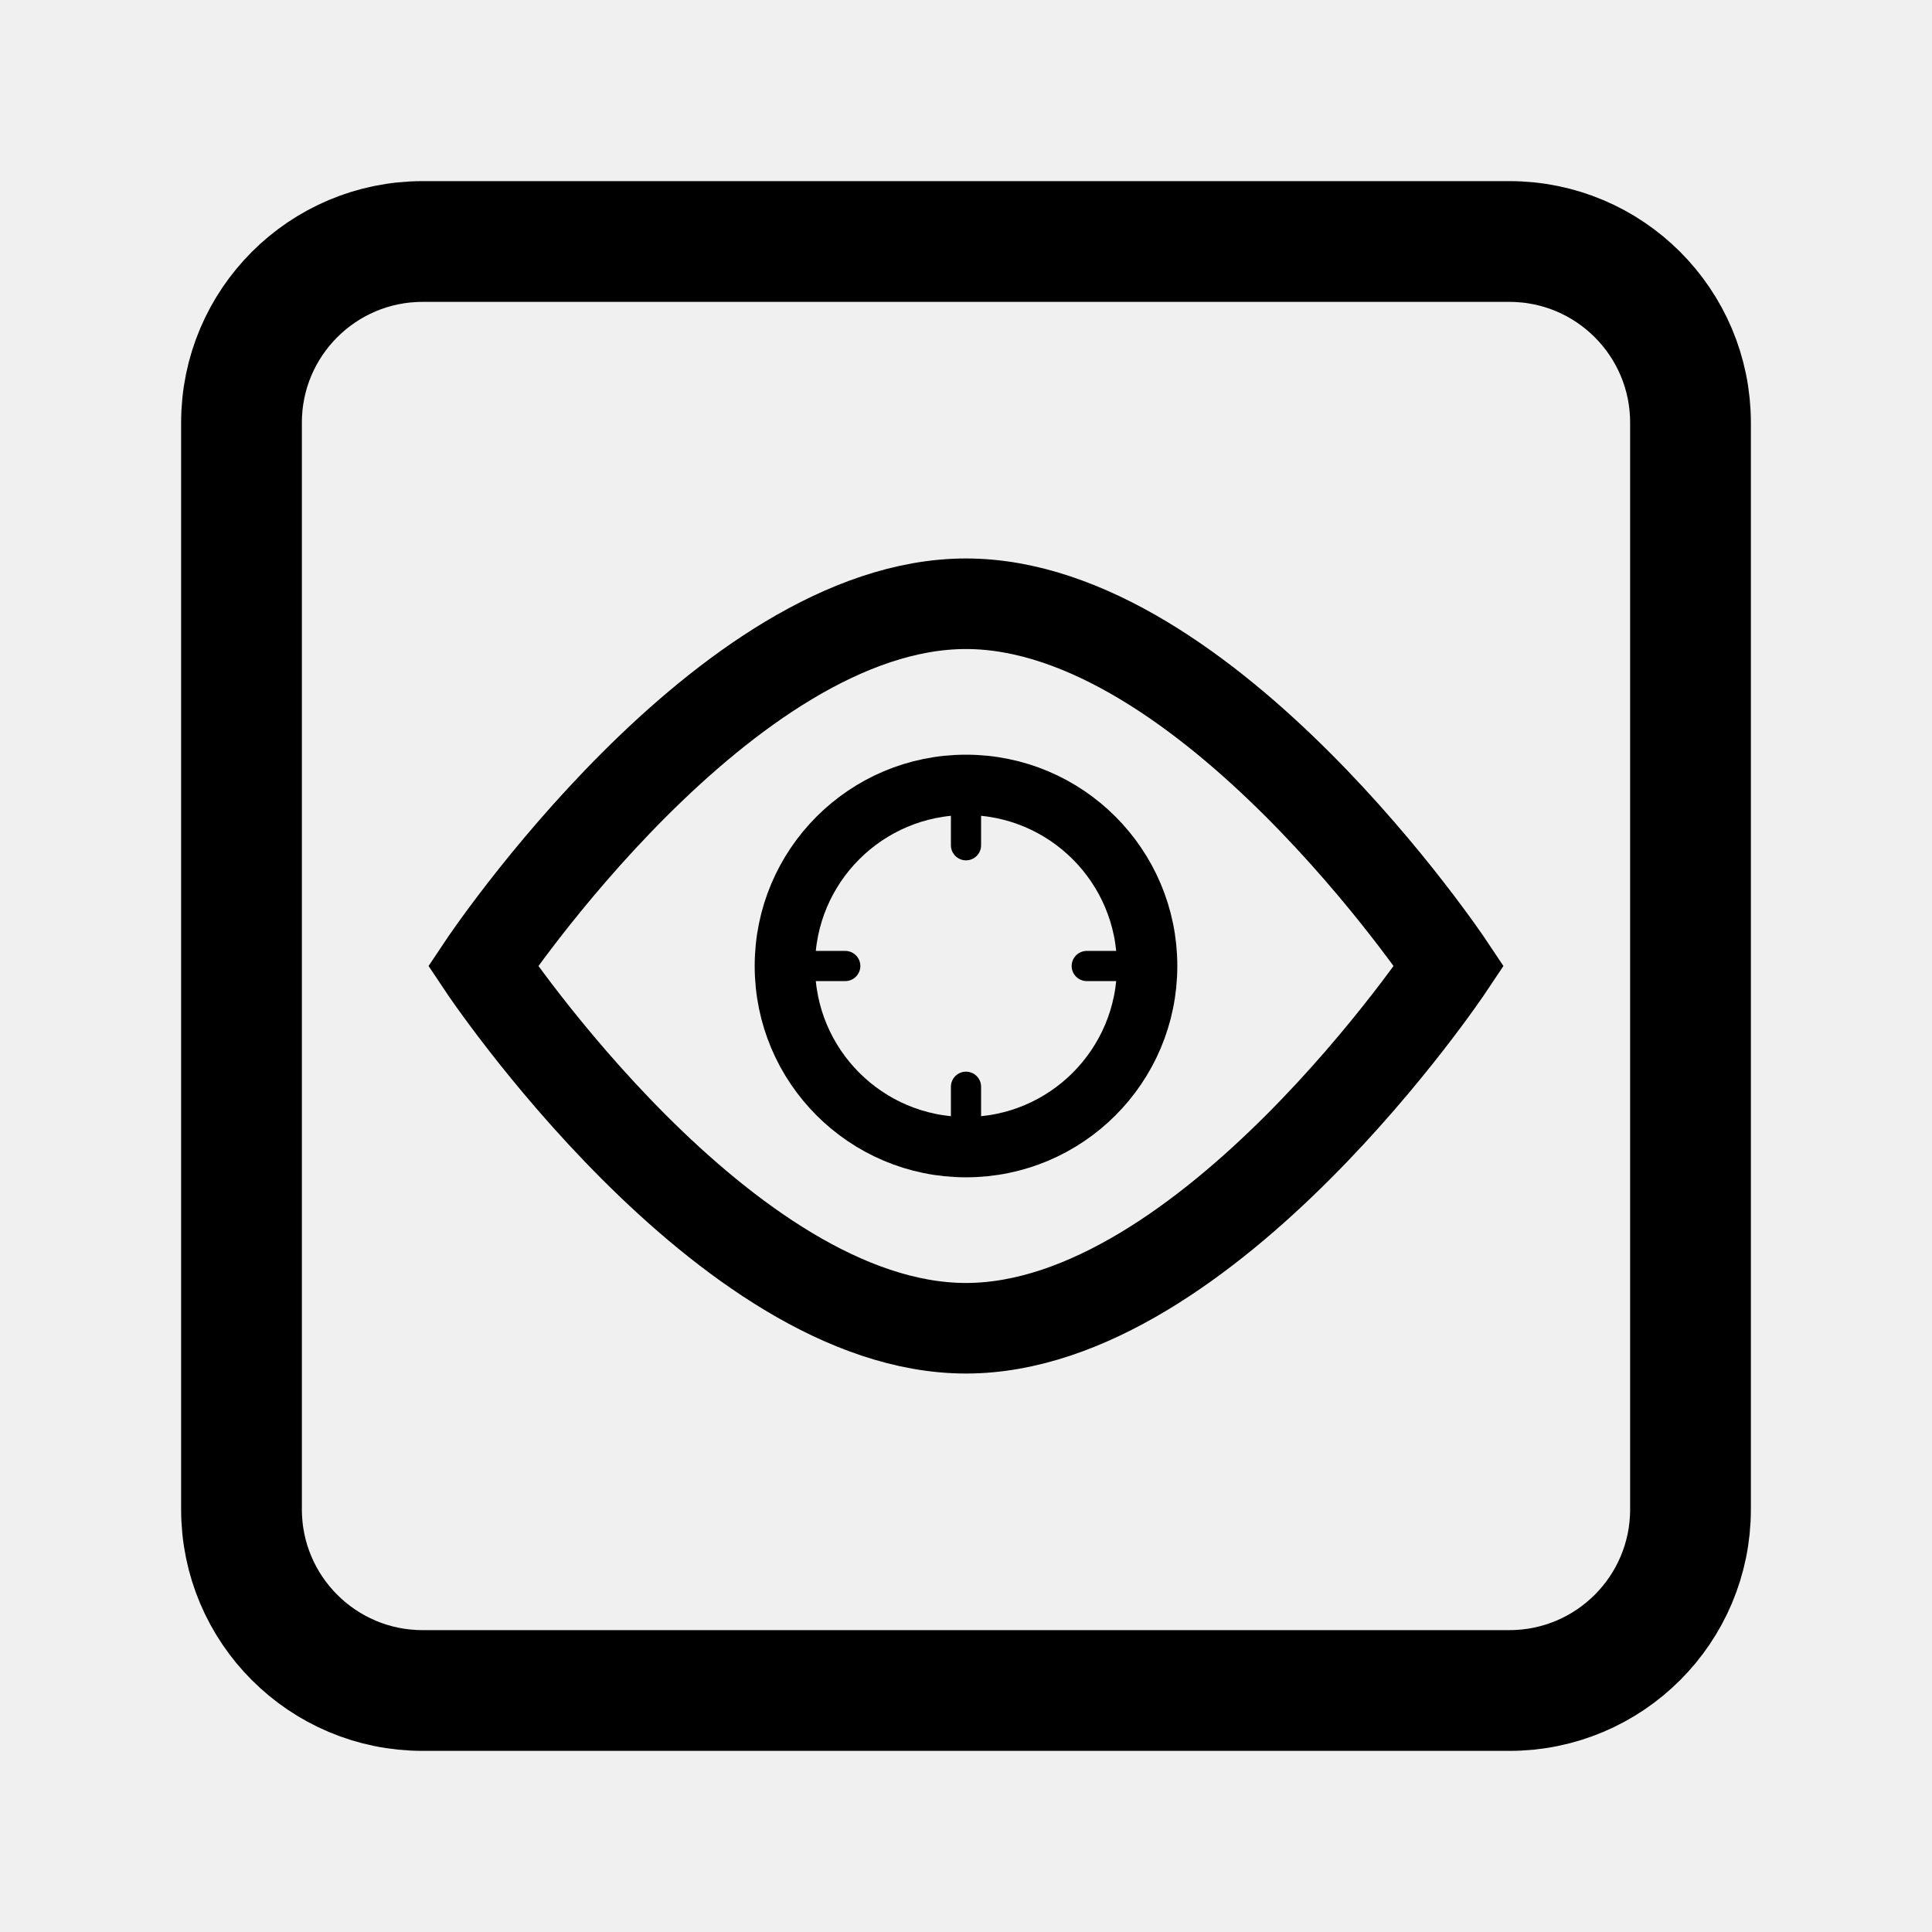
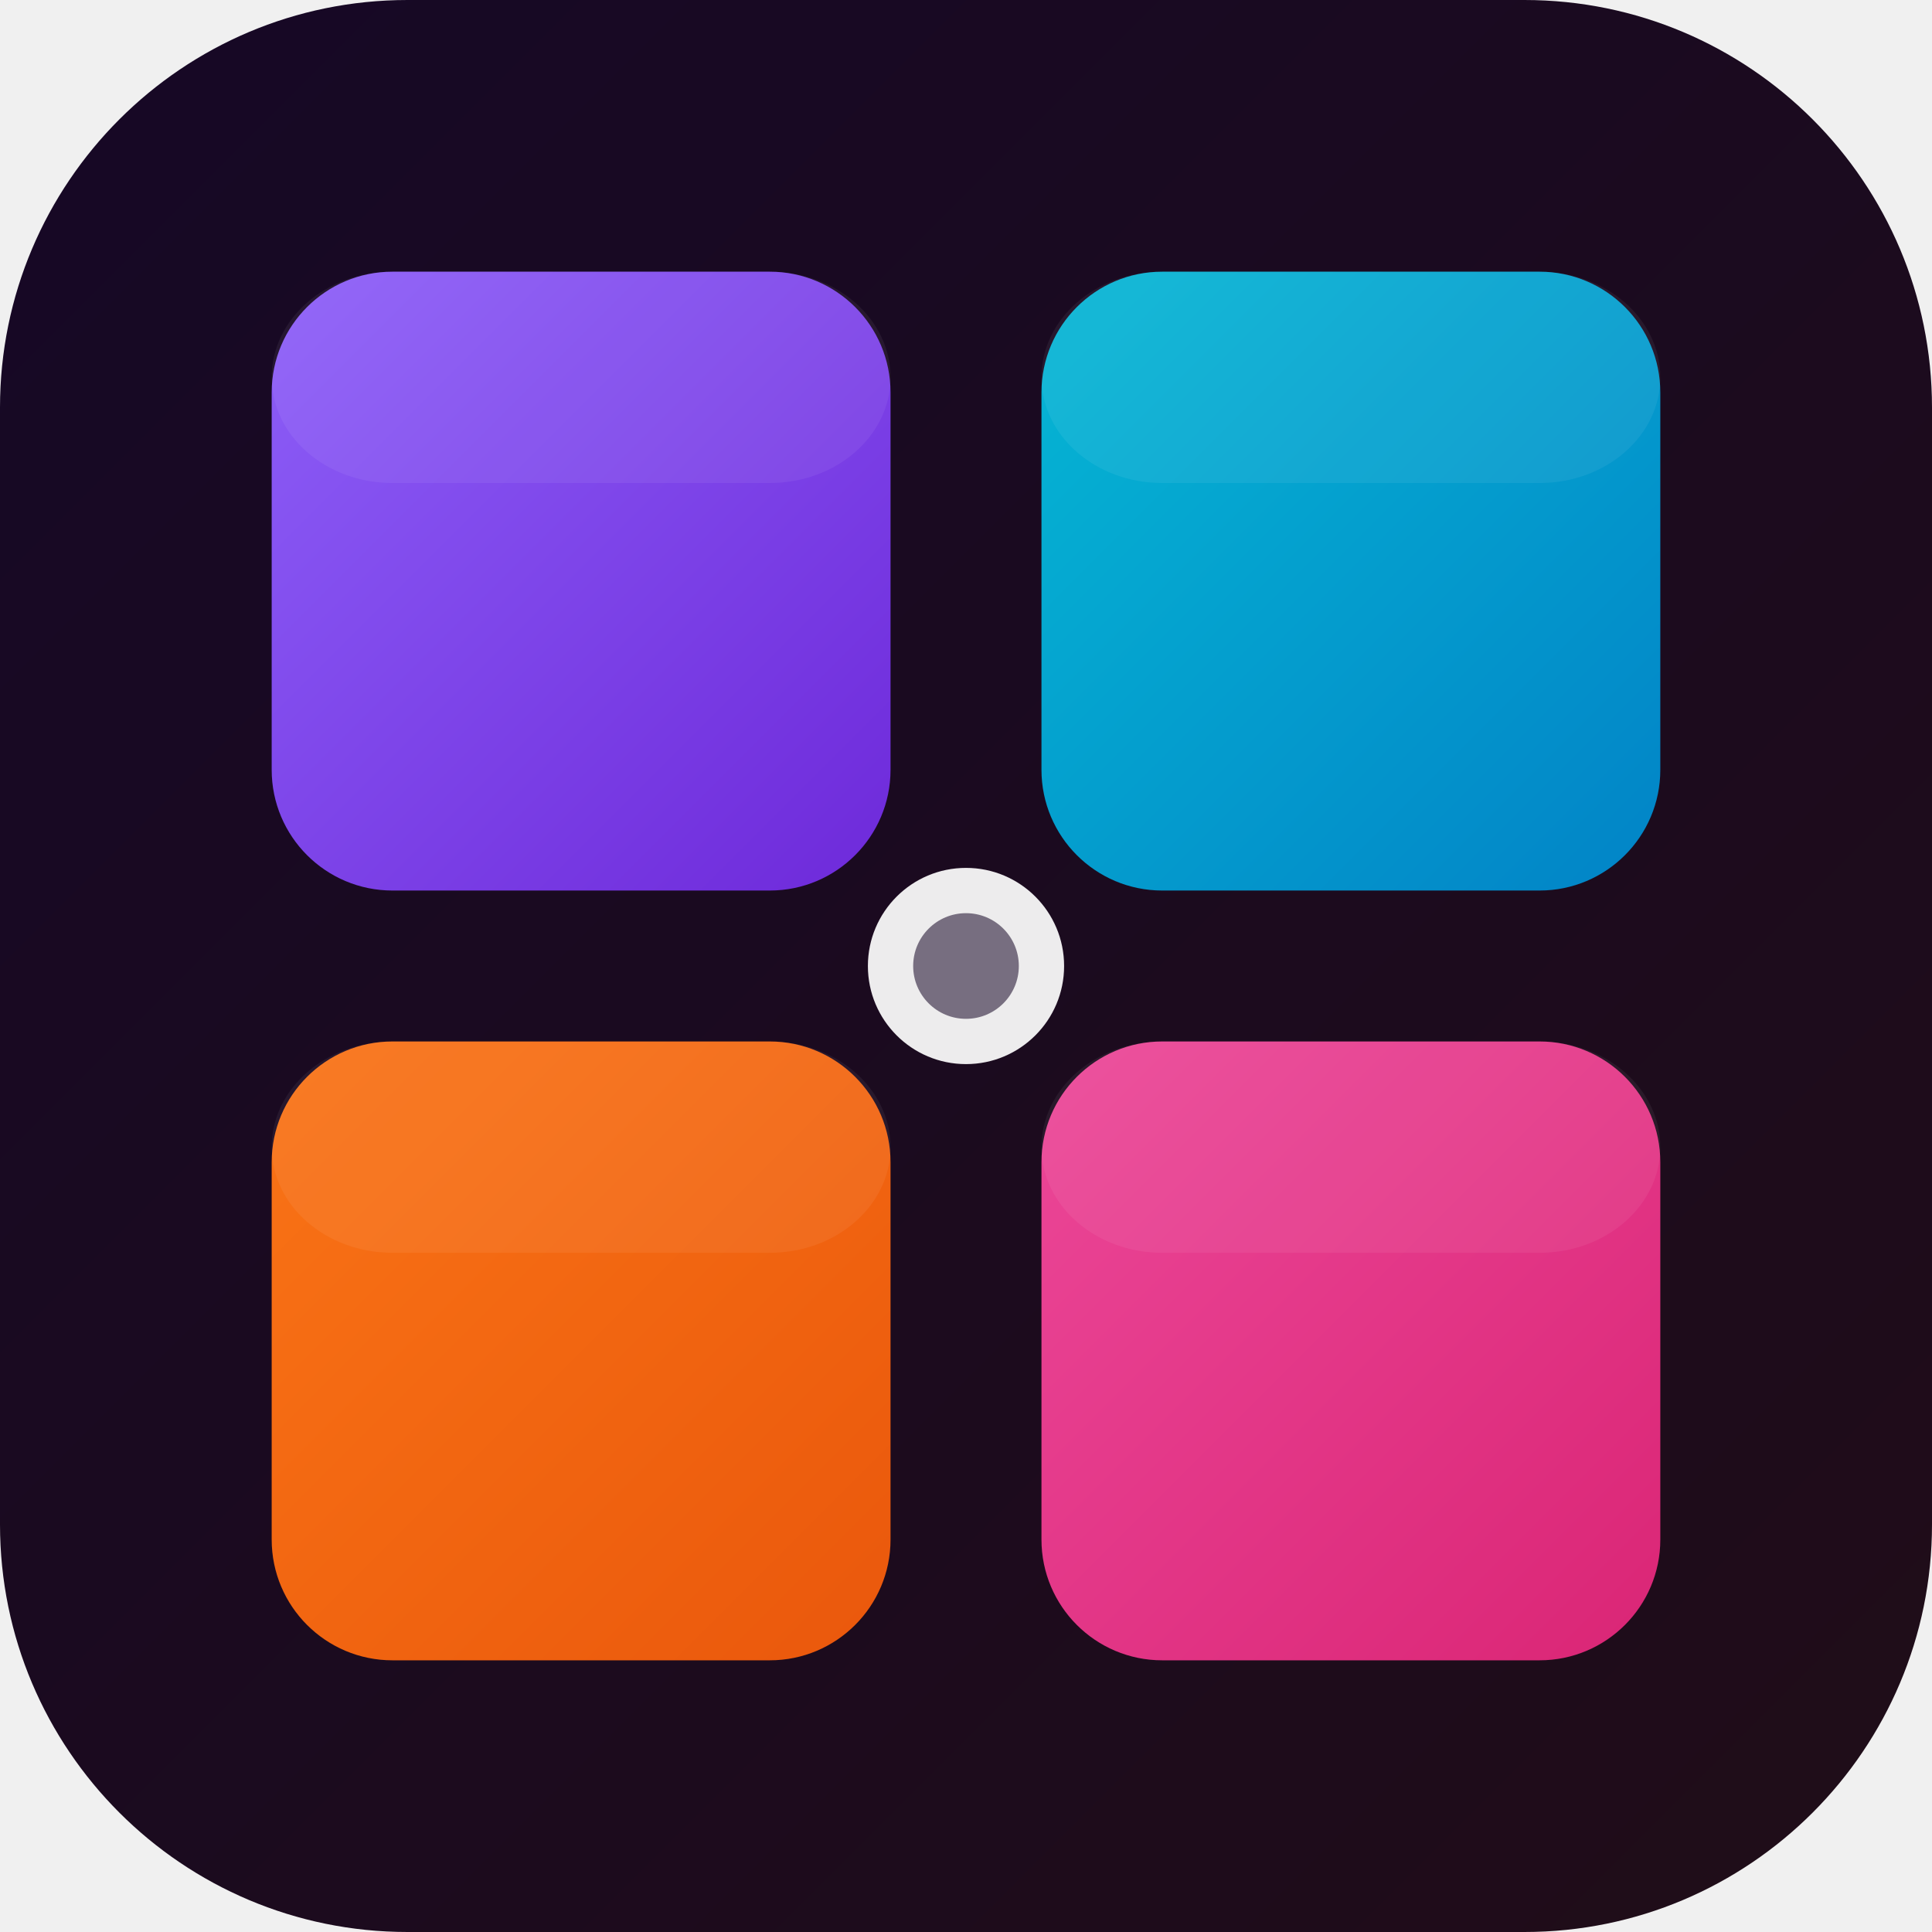
<svg xmlns="http://www.w3.org/2000/svg" width="512" height="512" viewBox="0 0 512 512" fill="none">
-   <rect x="64" y="64" width="384" height="384" rx="48" stroke="currentColor" stroke-width="32" fill="none" />
-   <path d="M128 256C128 256 192 160 256 160C320 160 384 256 384 256C384 256 320 352 256 352C192 352 128 256 128 256Z" stroke="currentColor" stroke-width="24" fill="none" />
-   <circle cx="256" cy="256" r="48" stroke="currentColor" stroke-width="16" fill="none" />
-   <path d="M256 208L256 224" stroke="currentColor" stroke-width="8" stroke-linecap="round" />
-   <path d="M256 288L256 304" stroke="currentColor" stroke-width="8" stroke-linecap="round" />
-   <path d="M208 256L224 256" stroke="currentColor" stroke-width="8" stroke-linecap="round" />
-   <path d="M288 256L304 256" stroke="currentColor" stroke-width="8" stroke-linecap="round" />
+   <defs>
+     <linearGradient id="bg" x1="0" y1="0" x2="512" y2="512" gradientUnits="userSpaceOnUse">
+       <stop offset="0%" stop-color="#160826" />
+       <stop offset="100%" stop-color="#200D18" />
+     </linearGradient>
+     <linearGradient id="tl" x1="80" y1="80" x2="240" y2="240" gradientUnits="userSpaceOnUse">
+       <stop offset="0%" stop-color="#8B5CF6" />
+       <stop offset="100%" stop-color="#6D28D9" />
+     </linearGradient>
+     <linearGradient id="tr" x1="272" y1="80" x2="432" y2="240" gradientUnits="userSpaceOnUse">
+       <stop offset="0%" stop-color="#06B6D4" />
+       <stop offset="100%" stop-color="#0284C7" />
+     </linearGradient>
+     <linearGradient id="bl" x1="80" y1="272" x2="240" y2="432" gradientUnits="userSpaceOnUse">
+       <stop offset="0%" stop-color="#F97316" />
+       <stop offset="100%" stop-color="#EA580C" />
+     </linearGradient>
+     <linearGradient id="br" x1="272" y1="272" x2="432" y2="432" gradientUnits="userSpaceOnUse">
+       <stop offset="0%" stop-color="#EC4899" />
+       <stop offset="100%" stop-color="#DB2777" />
+     </linearGradient>
+   </defs>
+   <rect width="512" height="512" rx="108" fill="url(#bg)" />
+   <rect x="72" y="72" width="164" height="164" rx="32" fill="url(#tl)" />
+   <rect x="72" y="72" width="164" height="56" rx="32" fill="white" opacity="0.06" />
+   <rect x="276" y="72" width="164" height="164" rx="32" fill="url(#tr)" />
+   <rect x="276" y="72" width="164" height="56" rx="32" fill="white" opacity="0.06" />
+   <rect x="72" y="276" width="164" height="164" rx="32" fill="url(#bl)" />
+   <rect x="72" y="276" width="164" height="56" rx="32" fill="white" opacity="0.06" />
+   <rect x="276" y="276" width="164" height="164" rx="32" fill="url(#br)" />
+   <rect x="276" y="276" width="164" height="56" rx="32" fill="white" opacity="0.06" />
+   <circle cx="256" cy="256" r="26" fill="white" opacity="0.92" />
+   <circle cx="256" cy="256" r="14" fill="#160826" opacity="0.55" />
</svg>
